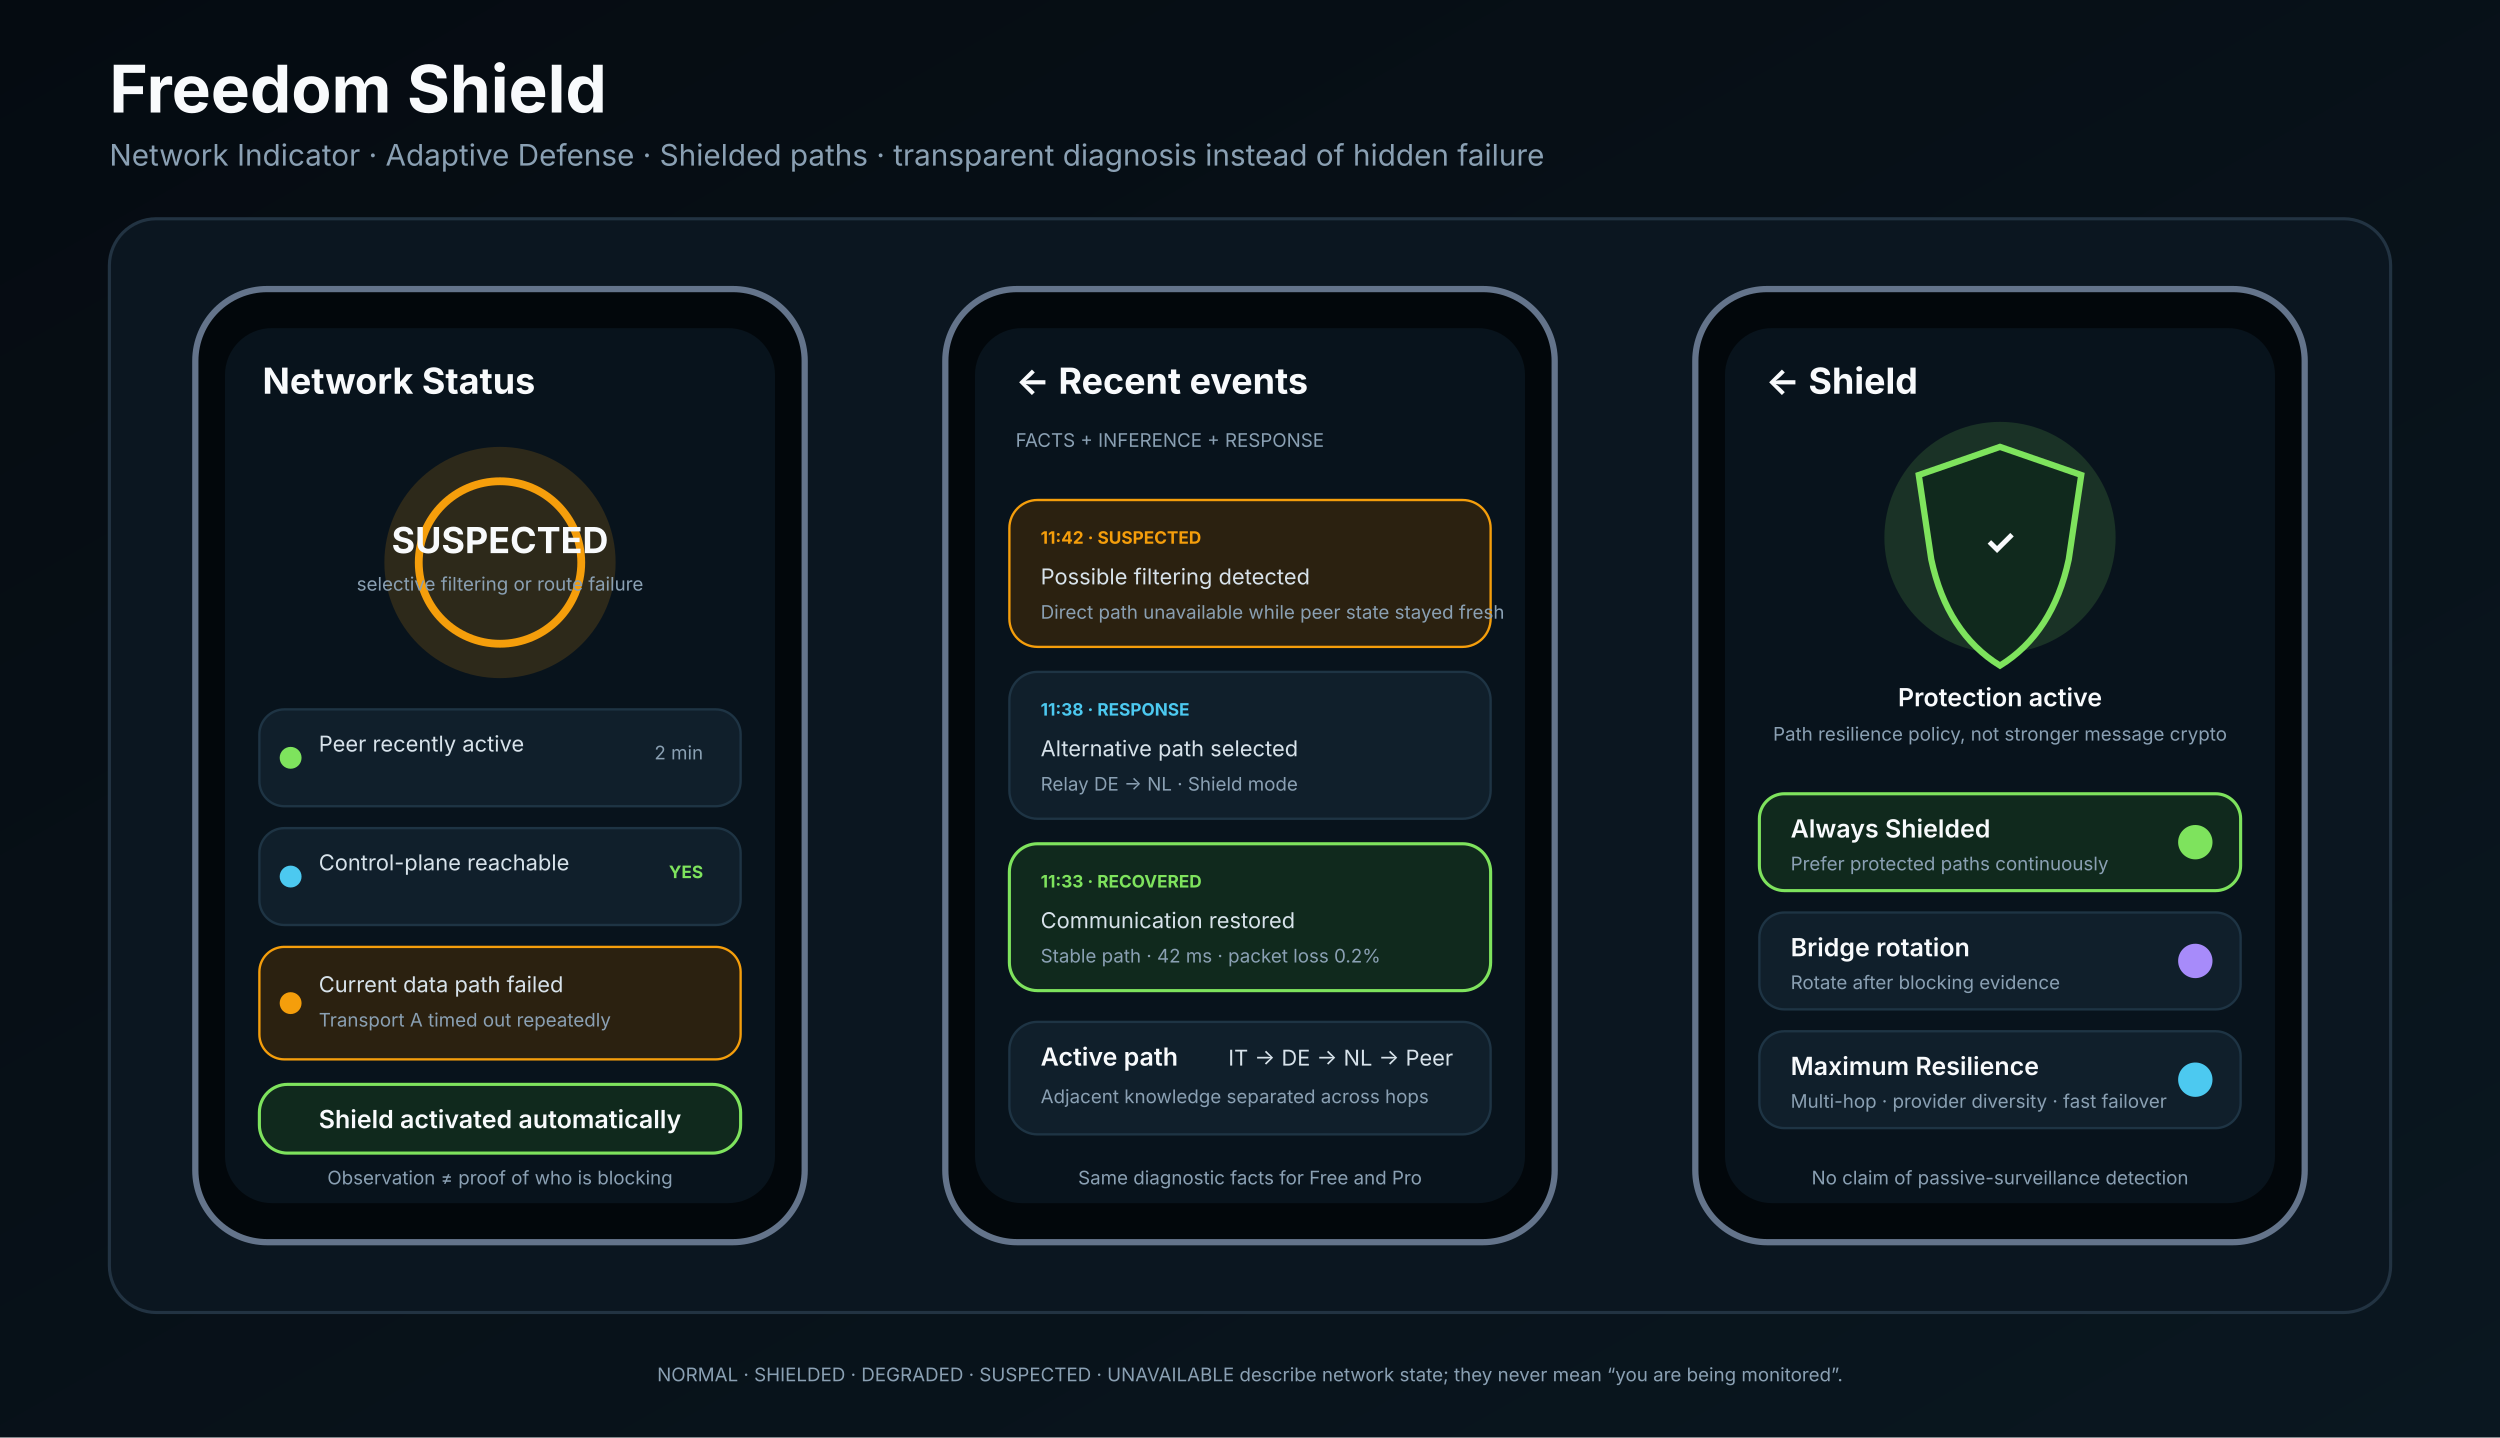
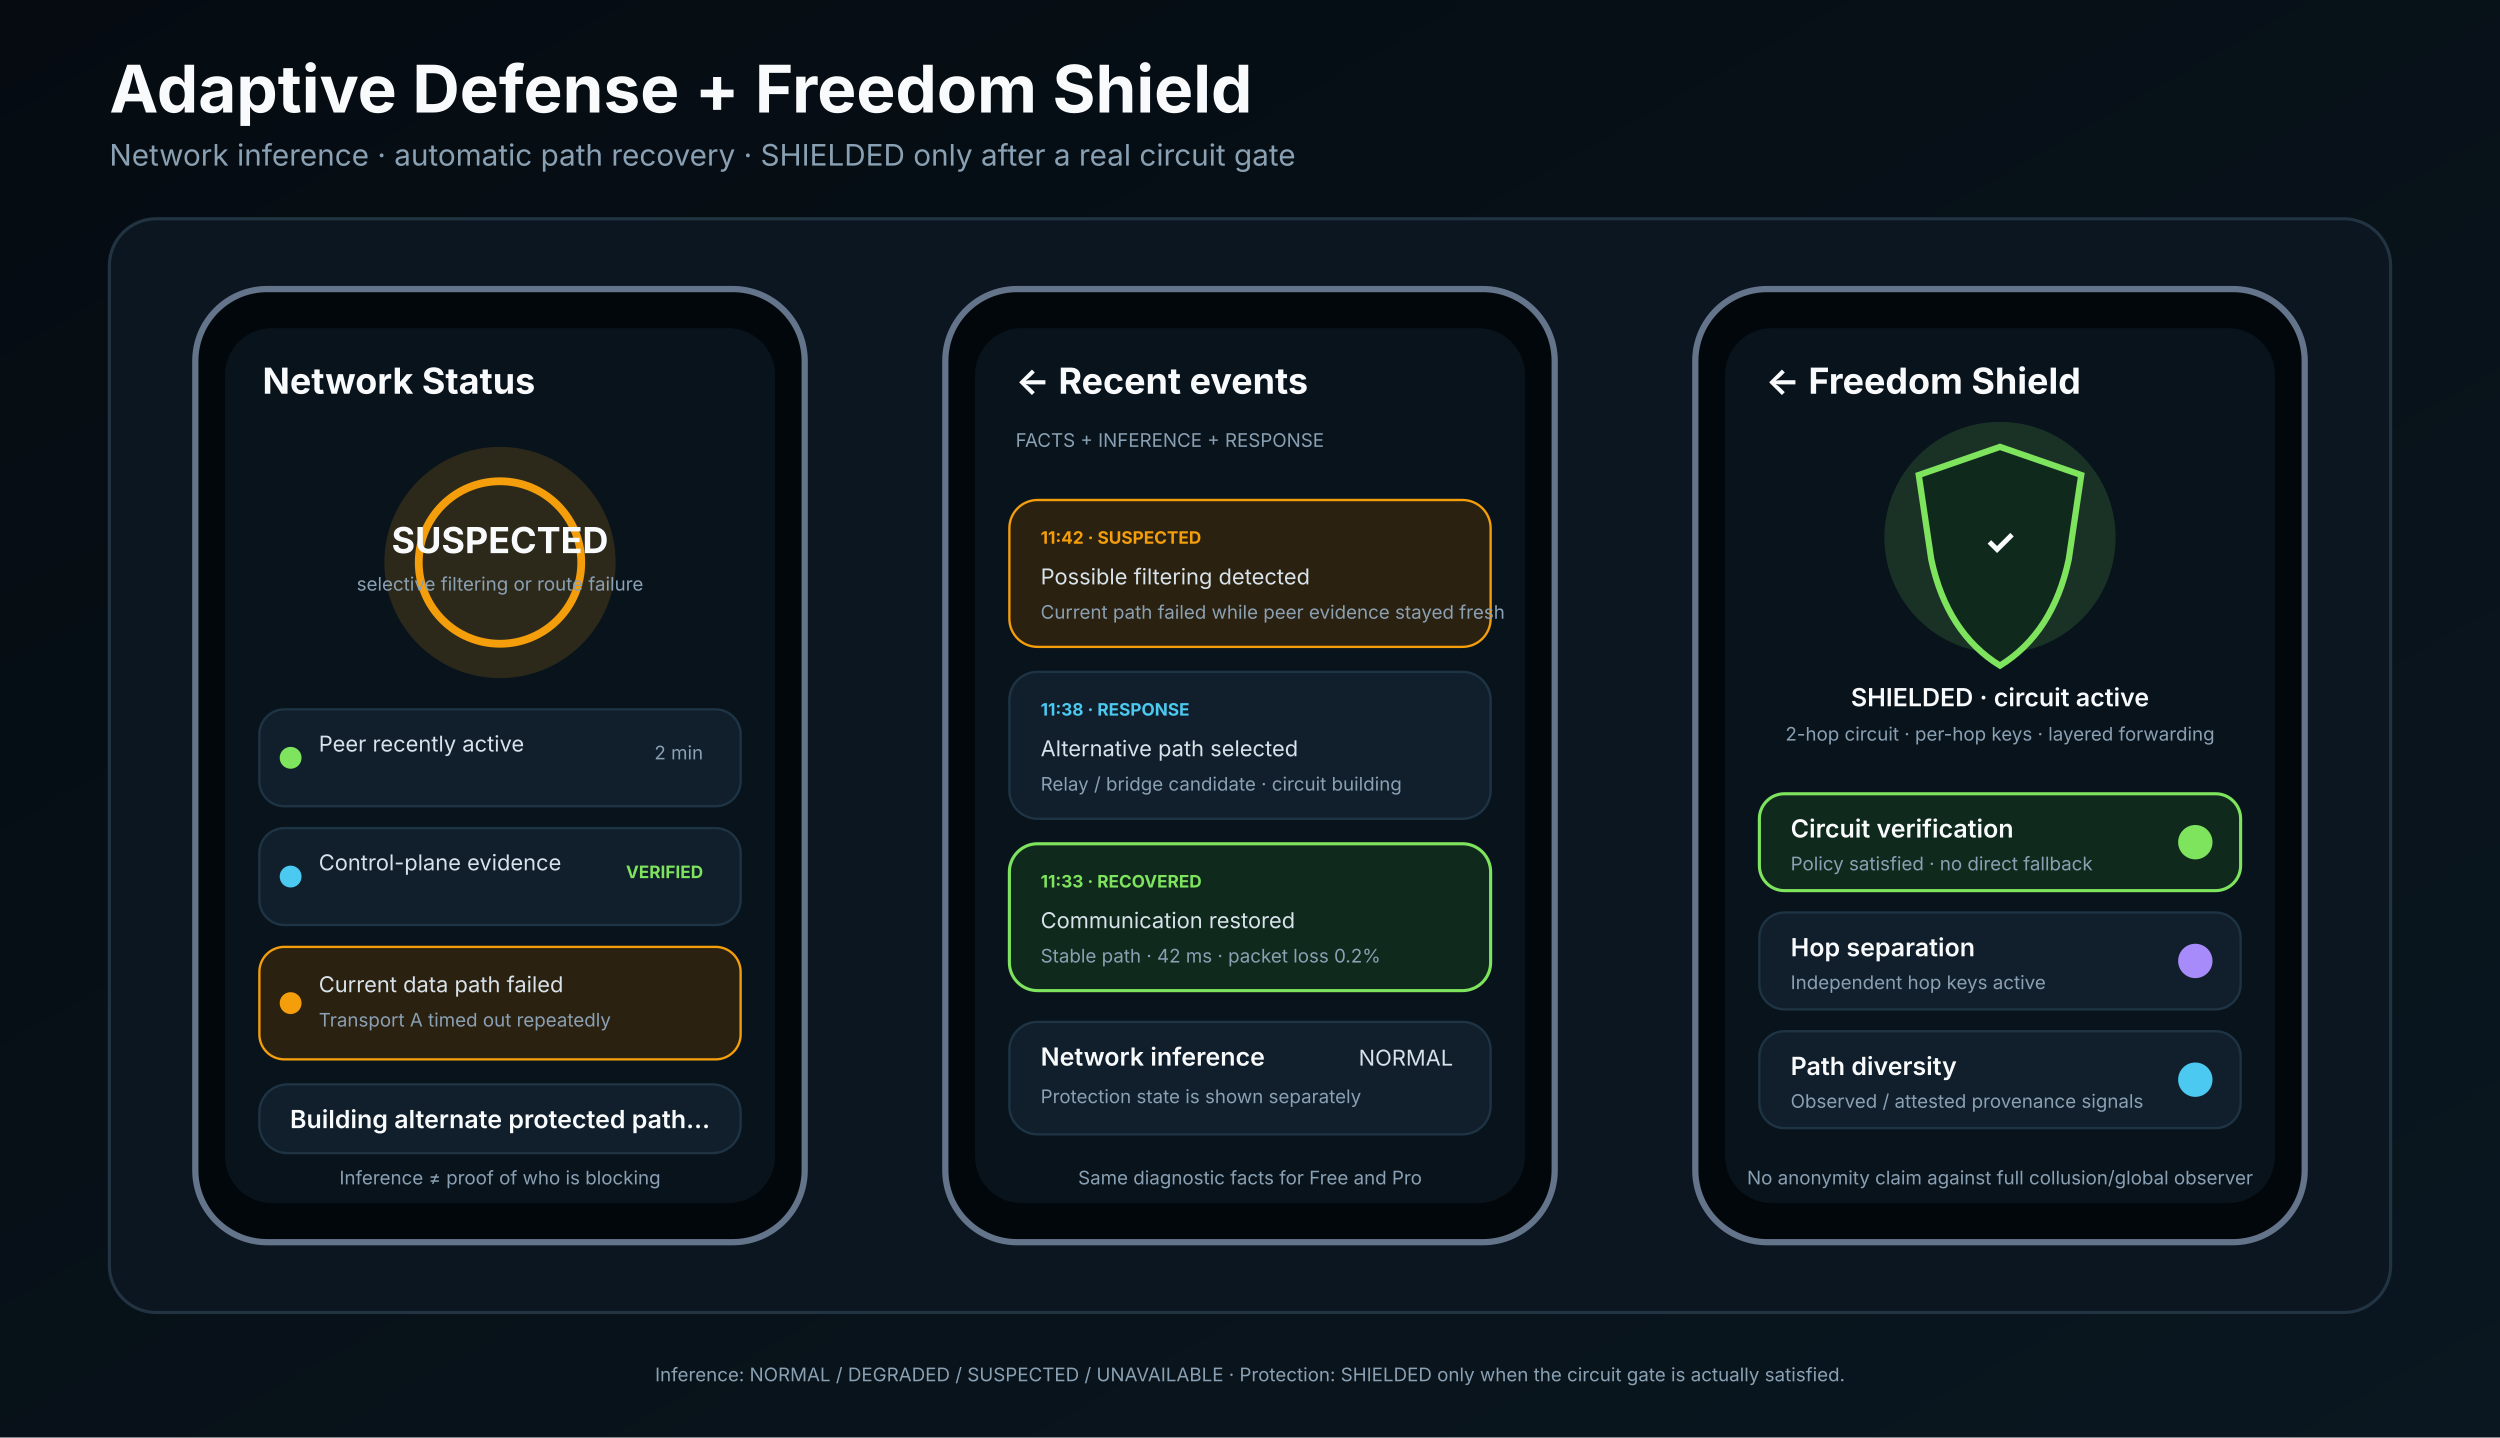
<svg xmlns="http://www.w3.org/2000/svg" width="1600" height="920" viewBox="0 0 1600 920" role="img" aria-labelledby="title desc">
  <defs>
    <linearGradient id="bg" x1="0" y1="0" x2="1" y2="1">
      <stop stop-color="#050b11" />
      <stop offset="1" stop-color="#0a1720" />
    </linearGradient>
    <style>.bg{fill:url(#bg)}.panel{fill:#0b1620;stroke:#223342;stroke-width:2}.phone{fill:#02070b;stroke:#64748b;stroke-width:4}.screen{fill:#08131c}.top{fill:#0d1a25}.card{fill:#101f2b;stroke:#1e3444;stroke-width:1.5}.sel{fill:#10291d;stroke:#7ee35d;stroke-width:2}.warn{fill:#2b2110;stroke:#f59e0b;stroke-width:1.5}.line{stroke:#294253;stroke-width:1.5}.green{fill:#7ee35d}.cyan{fill:#4cc9f0}.purple{fill:#a78bfa}.orange{fill:#f59e0b}.red{fill:#fb7185}.title{font:700 42px -apple-system,BlinkMacSystemFont,"Segoe UI",sans-serif;fill:#f8fafc}.subtitle{font:400 19px -apple-system,BlinkMacSystemFont,"Segoe UI",sans-serif;fill:#8aa0b3}.h1{font:700 23px -apple-system,BlinkMacSystemFont,"Segoe UI",sans-serif;fill:#f8fafc}.h2{font:600 16px -apple-system,BlinkMacSystemFont,"Segoe UI",sans-serif;fill:#f8fafc}.txt{font:400 14px -apple-system,BlinkMacSystemFont,"Segoe UI",sans-serif;fill:#d7e2ea}.tiny{font:400 12px -apple-system,BlinkMacSystemFont,"Segoe UI",sans-serif;fill:#8aa0b3}.badge{font:700 11px -apple-system,BlinkMacSystemFont,"Segoe UI",sans-serif}</style>
  </defs>
  <rect class="bg" width="1600" height="920" />
-   <text class="title" x="70" y="72">Freedom Shield</text>
-   <text class="subtitle" x="70" y="106">Network Indicator · Adaptive Defense · Shielded paths · transparent diagnosis instead of hidden failure</text>
+   <text class="title" x="70" y="72">Adaptive Defense + Freedom Shield</text>
+   <text class="subtitle" x="70" y="106">Network inference · automatic path recovery · SHIELDED only after a real circuit gate</text>
  <rect class="panel" x="70" y="140" width="1460" height="700" rx="30" />
  <rect class="phone" x="125" y="185" width="390" height="610" rx="46" />
  <rect class="screen" x="144" y="210" width="352" height="560" rx="30" />
  <text class="h1" x="168" y="252">Network Status</text>
  <circle class="orange" cx="320" cy="360" r="74" opacity=".16" />
  <circle cx="320" cy="360" r="52" fill="none" stroke="#f59e0b" stroke-width="5" />
  <text class="h1" x="320" y="354" text-anchor="middle">SUSPECTED</text>
  <text class="tiny" x="320" y="378" text-anchor="middle">selective filtering or route failure</text>
  <rect class="card" x="166" y="454" width="308" height="62" rx="16" />
  <circle class="green" cx="186" cy="485" r="7" />
  <text class="txt" x="204" y="481">Peer recently active</text>
  <text class="tiny" x="450" y="486" text-anchor="end">2 min</text>
  <rect class="card" x="166" y="530" width="308" height="62" rx="16" />
  <circle class="cyan" cx="186" cy="561" r="7" />
-   <text class="txt" x="204" y="557">Control-plane reachable</text>
-   <text class="badge" x="450" y="562" text-anchor="end" fill="#7ee35d">YES</text>
+   <text class="txt" x="204" y="557">Control-plane evidence</text>
+   <text class="badge" x="450" y="562" text-anchor="end" fill="#7ee35d">VERIFIED</text>
  <rect class="warn" x="166" y="606" width="308" height="72" rx="16" />
  <circle class="orange" cx="186" cy="642" r="7" />
  <text class="txt" x="204" y="635">Current data path failed</text>
  <text class="tiny" x="204" y="657">Transport A timed out repeatedly</text>
-   <rect class="sel" x="166" y="694" width="308" height="44" rx="18" />
-   <text class="h2" x="320" y="722" text-anchor="middle">Shield activated automatically</text>
-   <text class="tiny" x="320" y="758" text-anchor="middle">Observation ≠ proof of who is blocking</text>
+   <rect class="card" x="166" y="694" width="308" height="44" rx="18" />
+   <text class="h2" x="320" y="722" text-anchor="middle">Building alternate protected path…</text>
+   <text class="tiny" x="320" y="758" text-anchor="middle">Inference ≠ proof of who is blocking</text>
  <rect class="phone" x="605" y="185" width="390" height="610" rx="46" />
  <rect class="screen" x="624" y="210" width="352" height="560" rx="30" />
  <text class="h1" x="650" y="252">←  Recent events</text>
  <text class="tiny" x="650" y="286">FACTS + INFERENCE + RESPONSE</text>
  <rect class="warn" x="646" y="320" width="308" height="94" rx="18" />
  <text class="badge" x="666" y="348" fill="#f59e0b">11:42 · SUSPECTED</text>
  <text class="txt" x="666" y="374">Possible filtering detected</text>
-   <text class="tiny" x="666" y="396">Direct path unavailable while peer state stayed fresh</text>
+   <text class="tiny" x="666" y="396">Current path failed while peer evidence stayed fresh</text>
  <rect class="card" x="646" y="430" width="308" height="94" rx="18" />
  <text class="badge" x="666" y="458" fill="#4cc9f0">11:38 · RESPONSE</text>
  <text class="txt" x="666" y="484">Alternative path selected</text>
-   <text class="tiny" x="666" y="506">Relay DE → NL · Shield mode</text>
+   <text class="tiny" x="666" y="506">Relay / bridge candidate · circuit building</text>
  <rect class="sel" x="646" y="540" width="308" height="94" rx="18" />
  <text class="badge" x="666" y="568" fill="#7ee35d">11:33 · RECOVERED</text>
  <text class="txt" x="666" y="594">Communication restored</text>
  <text class="tiny" x="666" y="616">Stable path · 42 ms · packet loss 0.2%</text>
  <rect class="card" x="646" y="654" width="308" height="72" rx="18" />
-   <text class="h2" x="666" y="682">Active path</text>
-   <text class="txt" x="930" y="682" text-anchor="end">IT → DE → NL → Peer</text>
-   <text class="tiny" x="666" y="706">Adjacent knowledge separated across hops</text>
+   <text class="h2" x="666" y="682">Network inference</text>
+   <text class="txt" x="930" y="682" text-anchor="end">NORMAL</text>
+   <text class="tiny" x="666" y="706">Protection state is shown separately</text>
  <text class="tiny" x="800" y="758" text-anchor="middle">Same diagnostic facts for Free and Pro</text>
  <rect class="phone" x="1085" y="185" width="390" height="610" rx="46" />
  <rect class="screen" x="1104" y="210" width="352" height="560" rx="30" />
-   <text class="h1" x="1130" y="252">←  Shield</text>
+   <text class="h1" x="1130" y="252">←  Freedom Shield</text>
  <circle class="green" cx="1280" cy="344" r="74" opacity=".15" />
  <path d="M1280 286 L1332 304 L1324 358 Q1314 405 1280 426 Q1246 405 1236 358 L1228 304 Z" fill="#10291d" stroke="#7ee35d" stroke-width="4" />
  <text class="h1" x="1280" y="355" text-anchor="middle">✓</text>
-   <text class="h2" x="1280" y="452" text-anchor="middle">Protection active</text>
-   <text class="tiny" x="1280" y="474" text-anchor="middle">Path resilience policy, not stronger message crypto</text>
+   <text class="h2" x="1280" y="452" text-anchor="middle">SHIELDED · circuit active</text>
+   <text class="tiny" x="1280" y="474" text-anchor="middle">2-hop circuit · per-hop keys · layered forwarding</text>
  <rect class="sel" x="1126" y="508" width="308" height="62" rx="16" />
-   <text class="h2" x="1146" y="536">Always Shielded</text>
-   <text class="tiny" x="1146" y="557">Prefer protected paths continuously</text>
+   <text class="h2" x="1146" y="536">Circuit verification</text>
+   <text class="tiny" x="1146" y="557">Policy satisfied · no direct fallback</text>
  <circle class="green" cx="1405" cy="539" r="11" />
  <rect class="card" x="1126" y="584" width="308" height="62" rx="16" />
-   <text class="h2" x="1146" y="612">Bridge rotation</text>
-   <text class="tiny" x="1146" y="633">Rotate after blocking evidence</text>
+   <text class="h2" x="1146" y="612">Hop separation</text>
+   <text class="tiny" x="1146" y="633">Independent hop keys active</text>
  <circle class="purple" cx="1405" cy="615" r="11" />
  <rect class="card" x="1126" y="660" width="308" height="62" rx="16" />
-   <text class="h2" x="1146" y="688">Maximum Resilience</text>
-   <text class="tiny" x="1146" y="709">Multi-hop · provider diversity · fast failover</text>
+   <text class="h2" x="1146" y="688">Path diversity</text>
+   <text class="tiny" x="1146" y="709">Observed / attested provenance signals</text>
  <circle class="cyan" cx="1405" cy="691" r="11" />
-   <text class="tiny" x="1280" y="758" text-anchor="middle">No claim of passive-surveillance detection</text>
-   <text class="tiny" x="800" y="884" text-anchor="middle">NORMAL · SHIELDED · DEGRADED · SUSPECTED · UNAVAILABLE describe network state; they never mean “you are being monitored”.</text>
+   <text class="tiny" x="1280" y="758" text-anchor="middle">No anonymity claim against full collusion/global observer</text>
+   <text class="tiny" x="800" y="884" text-anchor="middle">Inference: NORMAL / DEGRADED / SUSPECTED / UNAVAILABLE · Protection: SHIELDED only when the circuit gate is actually satisfied.</text>
</svg>
